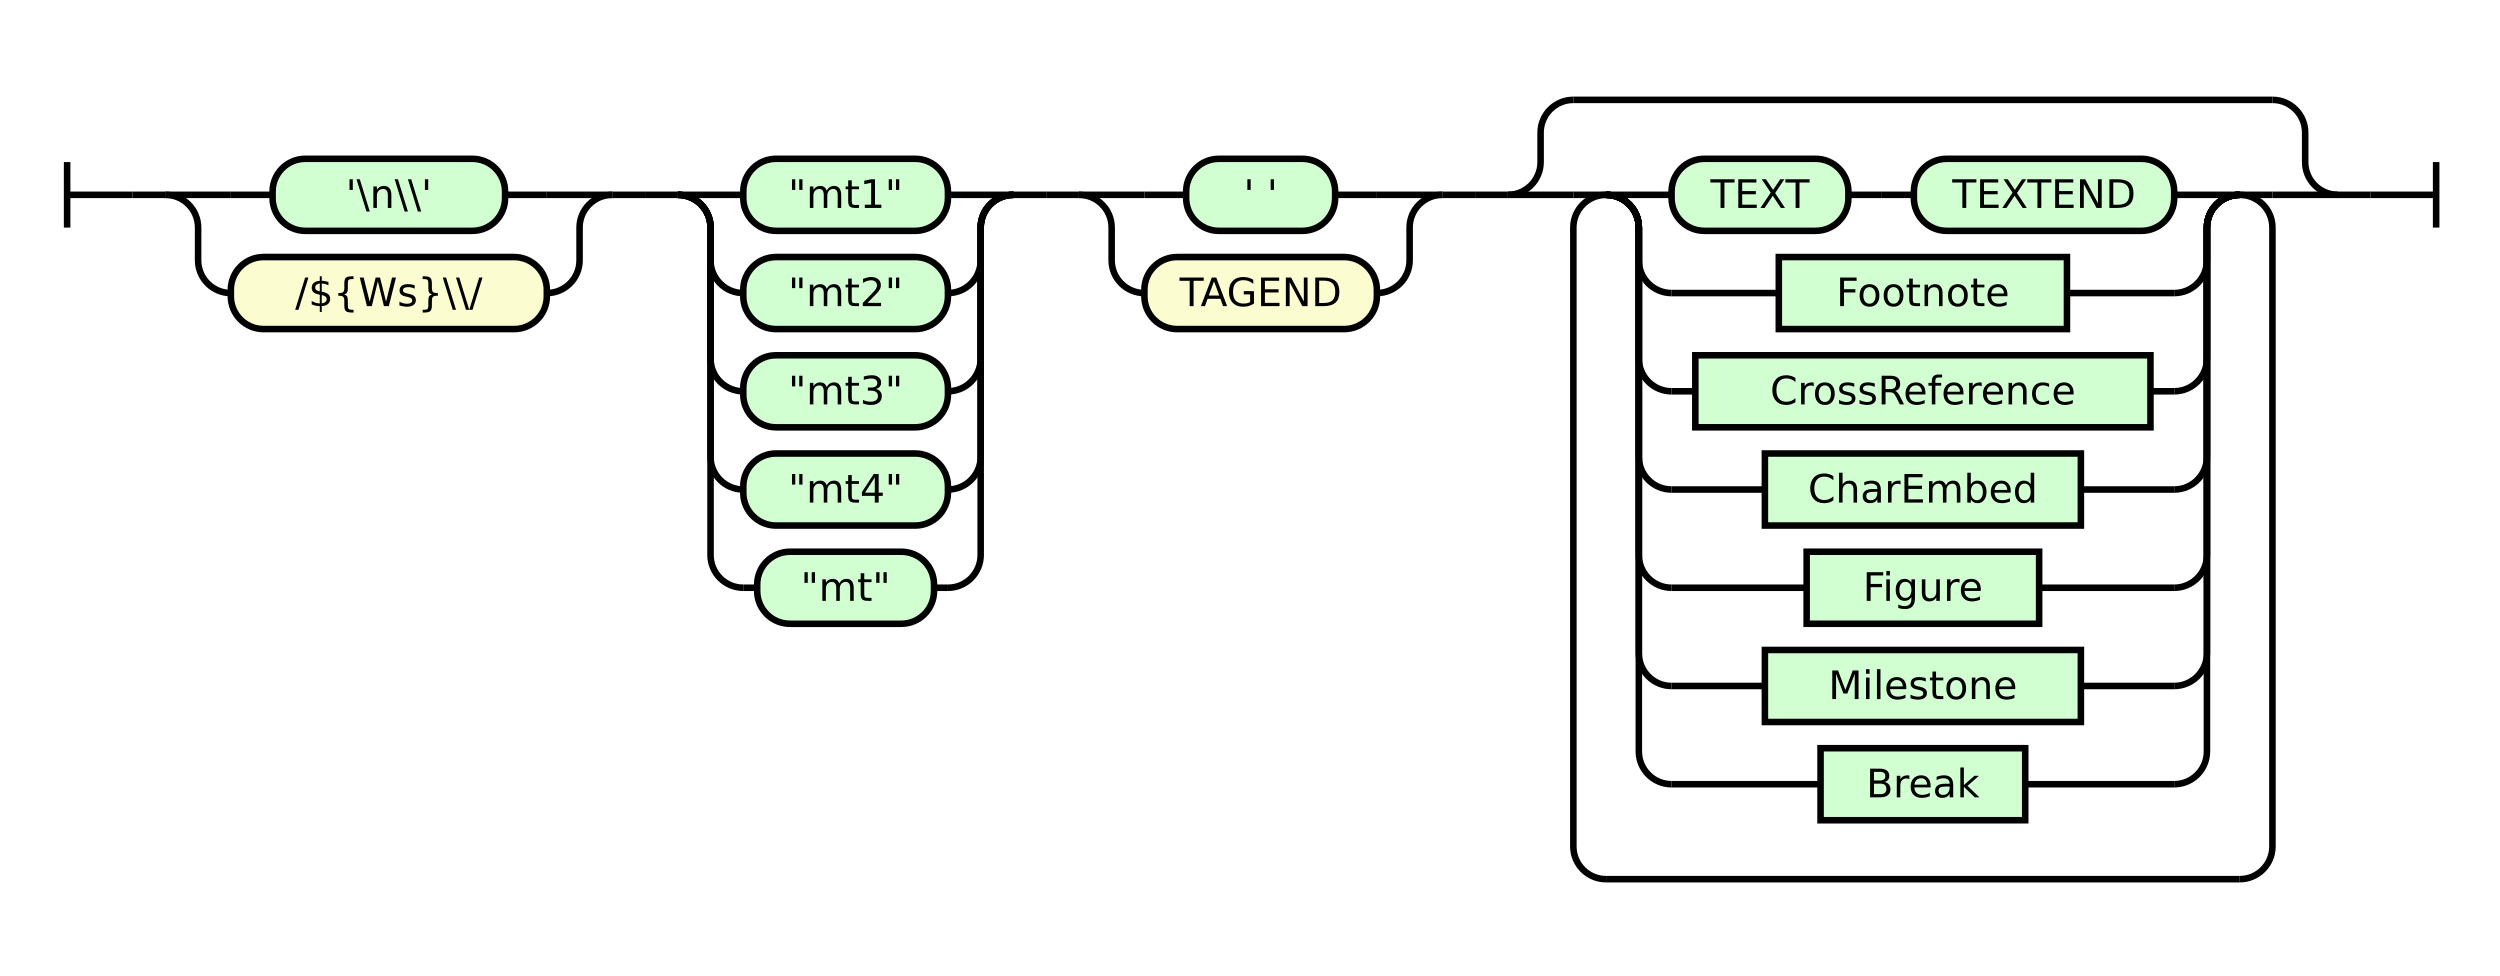
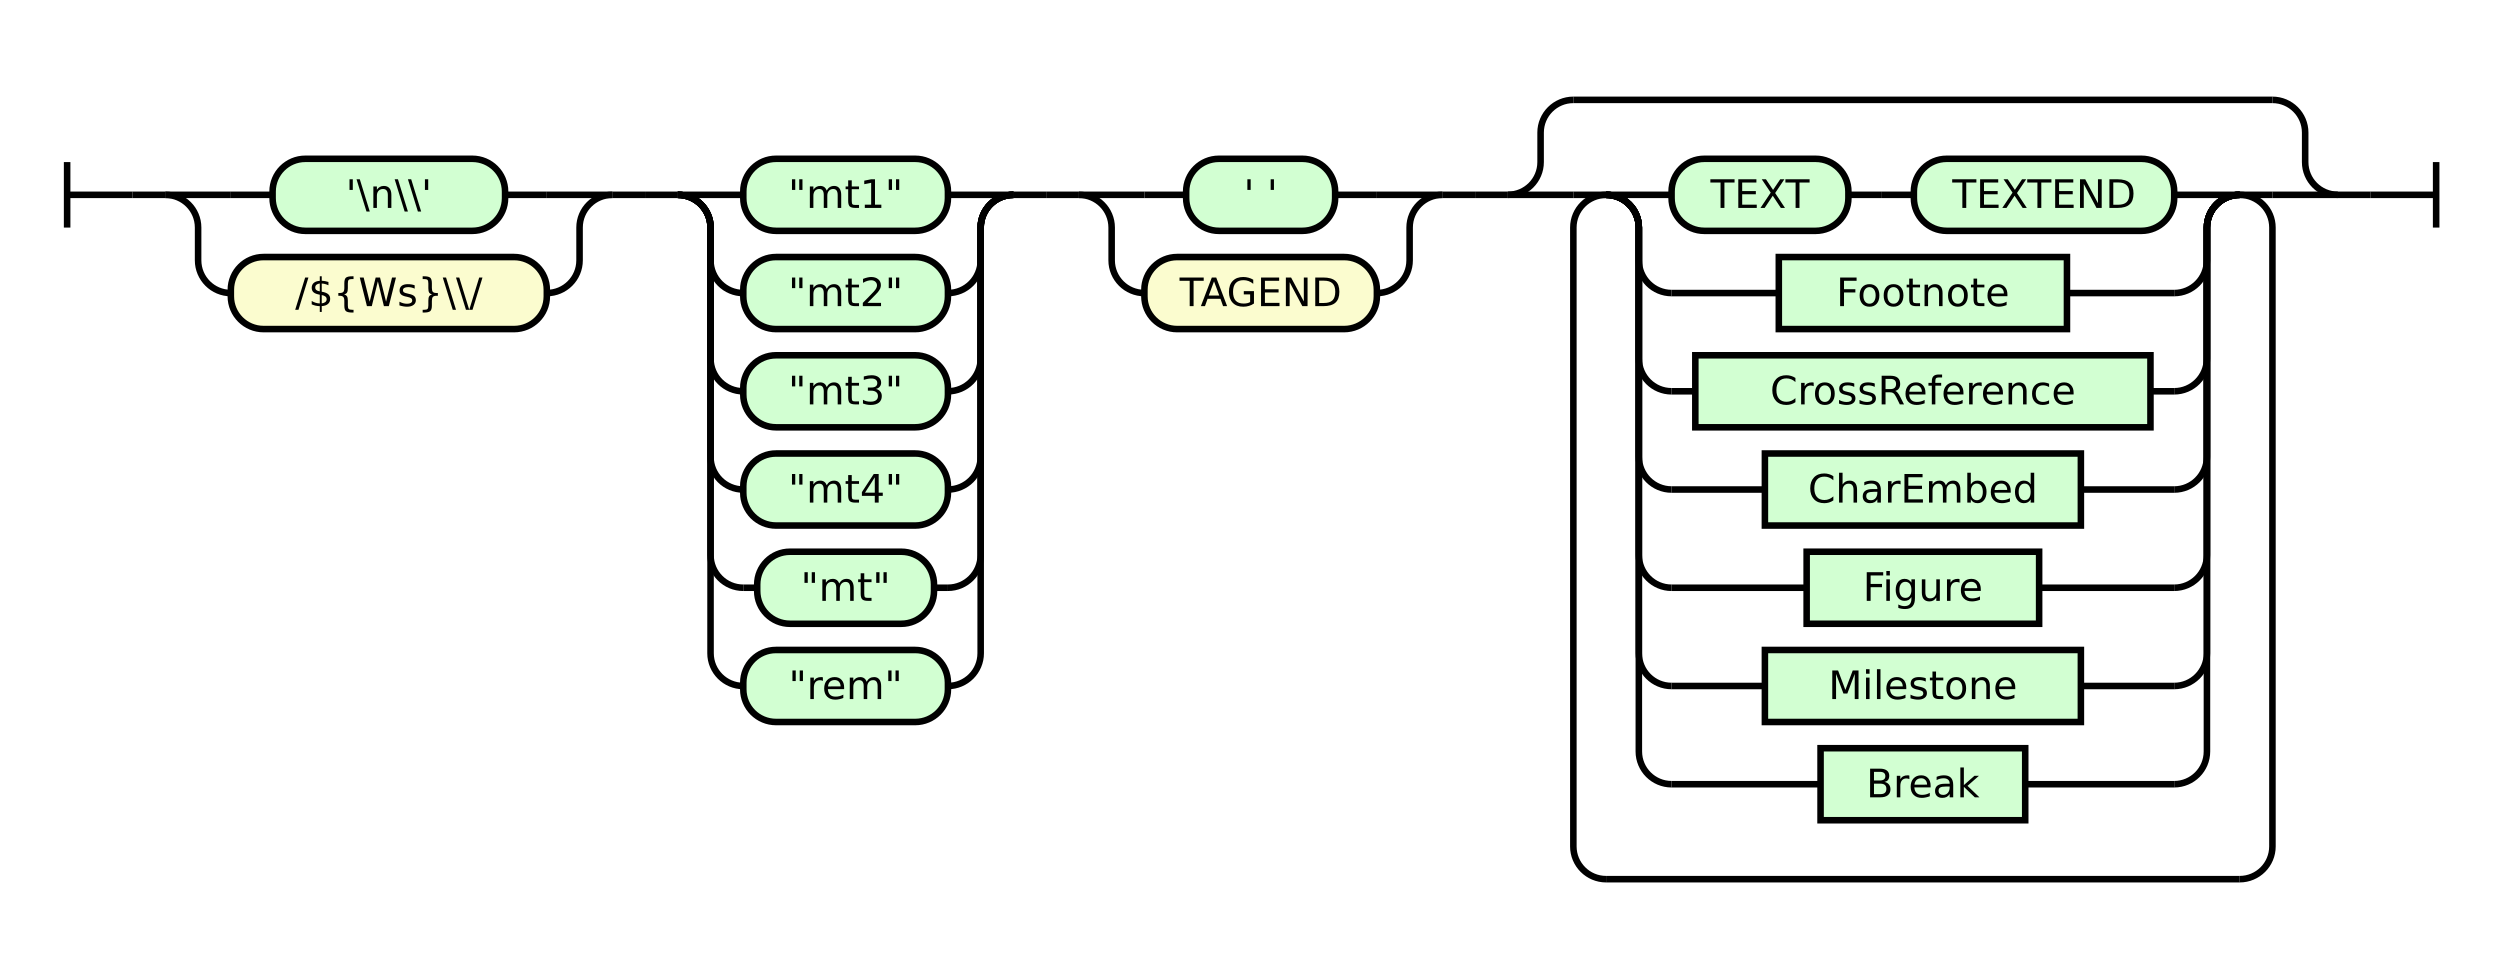
<svg xmlns="http://www.w3.org/2000/svg" class="railroad-diagram" height="298" viewBox="0 0 763.5 298" width="763.5">
  <g transform="translate(.5 .5)">
    <style>/*  */

    svg.railroad-diagram {
        background-color: hsl(30,20%,95%);
    }
    svg.railroad-diagram path {
        stroke-width: 2;
        stroke: black;
        fill: none;
    }
    svg.railroad-diagram text {
        font-size: 12px;
        text-anchor: middle;
        font-family: DejaVu Sans;
    }
    svg.railroad-diagram text.label {
        text-anchor:start;
    }
    svg.railroad-diagram text.comment {
        font-family: DejaVu Sans;
        font-size: 14px;
    }
    svg.railroad-diagram rect{
        stroke-width: 2;
        stroke: black;
        fill: rgb(210, 255, 210);
    }
    svg.railroad-diagram rect.group-box {
        stroke: gray;
        stroke-dasharray: 10 5;
        fill: none;
    }
    .terminal {
        font-family: DejaVu Sans;
    }
    svg.railroad-diagram g.altterminal rect {
        fill: rgb(251, 252, 207)
    }

/*  */
</style>
    <g>
      <path d="M 20 49 v 20 m 0 -10 h 20" />
    </g>
    <path d="M 40 59 h 10" />
    <g>
      <path d="M 50 59 h 0.0" />
      <path d="M 713.5 59 h 0.0" />
      <g>
        <path d="M 50.0 59 h 0.0" />
        <path d="M 186.5 59 h 0.0" />
        <path d="M 50.0 59 h 20" />
        <g class="terminal ">
          <path d="M 70.0 59 h 12.75" />
          <path d="M 153.75 59 h 12.75" />
          <rect height="22" rx="10" ry="10" width="71.0" x="82.75" y="48" />
          <text x="118.25" y="63">'\n\\'</text>
        </g>
        <path d="M 166.5 59 h 20" />
        <path d="M 50.0 59 a 10 10 0 0 1 10 10 v 10 a 10 10 0 0 0 10 10" />
        <g class="terminal altterminal">
          <path d="M 70.0 89 h 0.0" />
          <path d="M 166.5 89 h 0.0" />
          <rect height="22" rx="10" ry="10" width="96.5" x="70.0" y="78" />
          <text x="118.25" y="93">/${Ws}\\/</text>
        </g>
        <path d="M 166.5 89 a 10 10 0 0 0 10 -10 v -10 a 10 10 0 0 1 10 -10" />
      </g>
      <path d="M 186.5 59 h 10" />
      <path d="M 196.5 59 h 10" />
      <g>
        <path d="M 206.5 59 h 0.0" />
        <path d="M 309.0 59 h 0.0" />
        <path d="M 206.5 59 h 20" />
        <g class="terminal ">
          <path d="M 226.5 59 h 0.0" />
          <path d="M 289.0 59 h 0.0" />
          <rect height="22" rx="10" ry="10" width="62.5" x="226.5" y="48" />
          <text x="257.75" y="63">"mt1"</text>
        </g>
        <path d="M 289.0 59 h 20" />
        <path d="M 206.5 59 a 10 10 0 0 1 10 10 v 10 a 10 10 0 0 0 10 10" />
        <g class="terminal ">
          <path d="M 226.5 89 h 0.0" />
          <path d="M 289.0 89 h 0.0" />
          <rect height="22" rx="10" ry="10" width="62.5" x="226.5" y="78" />
          <text x="257.75" y="93">"mt2"</text>
        </g>
        <path d="M 289.0 89 a 10 10 0 0 0 10 -10 v -10 a 10 10 0 0 1 10 -10" />
        <path d="M 206.5 59 a 10 10 0 0 1 10 10 v 40 a 10 10 0 0 0 10 10" />
        <g class="terminal ">
          <path d="M 226.5 119 h 0.0" />
          <path d="M 289.0 119 h 0.0" />
          <rect height="22" rx="10" ry="10" width="62.5" x="226.5" y="108" />
          <text x="257.75" y="123">"mt3"</text>
        </g>
        <path d="M 289.0 119 a 10 10 0 0 0 10 -10 v -40 a 10 10 0 0 1 10 -10" />
        <path d="M 206.5 59 a 10 10 0 0 1 10 10 v 70 a 10 10 0 0 0 10 10" />
        <g class="terminal ">
          <path d="M 226.5 149 h 0.0" />
          <path d="M 289.0 149 h 0.0" />
          <rect height="22" rx="10" ry="10" width="62.5" x="226.5" y="138" />
          <text x="257.75" y="153">"mt4"</text>
        </g>
        <path d="M 289.0 149 a 10 10 0 0 0 10 -10 v -70 a 10 10 0 0 1 10 -10" />
        <path d="M 206.5 59 a 10 10 0 0 1 10 10 v 100 a 10 10 0 0 0 10 10" />
        <g class="terminal ">
          <path d="M 226.5 179 h 4.25" />
          <path d="M 284.75 179 h 4.25" />
          <rect height="22" rx="10" ry="10" width="54.0" x="230.75" y="168" />
          <text x="257.75" y="183">"mt"</text>
        </g>
        <path d="M 289.0 179 a 10 10 0 0 0 10 -10 v -100 a 10 10 0 0 1 10 -10" />
+         <path d="M 206.5 59 a 10 10 0 0 1 10 10 v 130 a 10 10 0 0 0 10 10" />
+         <g class="terminal ">
+           <path d="M 226.5 209 h 0.0" />
+           <path d="M 289.0 209 h 0.0" />
+           <rect height="22" rx="10" ry="10" width="62.5" x="226.5" y="198" />
+           <text x="257.75" y="213">"rem"</text>
+         </g>
+         <path d="M 289.0 209 a 10 10 0 0 0 10 -10 v -130 a 10 10 0 0 1 10 -10" />
      </g>
      <path d="M 309.0 59 h 10" />
      <path d="M 319.0 59 h 10" />
      <g>
        <path d="M 329.0 59 h 0.0" />
        <path d="M 440.0 59 h 0.0" />
        <path d="M 329.0 59 h 20" />
        <g class="terminal ">
          <path d="M 349.0 59 h 12.75" />
          <path d="M 407.25 59 h 12.75" />
          <rect height="22" rx="10" ry="10" width="45.5" x="361.75" y="48" />
          <text x="384.5" y="63">' '</text>
        </g>
        <path d="M 420.0 59 h 20" />
        <path d="M 329.0 59 a 10 10 0 0 1 10 10 v 10 a 10 10 0 0 0 10 10" />
        <g class="terminal altterminal">
          <path d="M 349.0 89 h 0.0" />
          <path d="M 420.0 89 h 0.0" />
          <rect height="22" rx="10" ry="10" width="71.0" x="349.0" y="78" />
          <text x="384.5" y="93">TAGEND</text>
        </g>
        <path d="M 420.0 89 a 10 10 0 0 0 10 -10 v -10 a 10 10 0 0 1 10 -10" />
      </g>
      <path d="M 440.0 59 h 10" />
      <path d="M 450.0 59 h 10" />
      <g>
        <path d="M 460.0 59 h 0.0" />
        <path d="M 713.5 59 h 0.0" />
        <path d="M 460.0 59 a 10 10 0 0 0 10 -10 v -9 a 10 10 0 0 1 10 -10" />
        <g>
          <path d="M 480.0 30 h 213.5" />
        </g>
        <path d="M 693.5 30 a 10 10 0 0 1 10 10 v 9 a 10 10 0 0 0 10 10" />
        <path d="M 460.0 59 h 20" />
        <g>
          <path d="M 480.0 59 h 0.0" />
          <path d="M 693.5 59 h 0.0" />
          <path d="M 480.0 59 h 10" />
          <g>
            <path d="M 490.0 59 h 0.0" />
            <path d="M 683.5 59 h 0.0" />
            <path d="M 490.0 59 h 20" />
            <g>
              <path d="M 510.0 59 h 0.0" />
              <path d="M 663.5 59 h 0.0" />
              <g class="terminal ">
                <path d="M 510.0 59 h 0.0" />
                <path d="M 564.0 59 h 0.0" />
                <rect height="22" rx="10" ry="10" width="54.0" x="510.0" y="48" />
                <text x="537.0" y="63">TEXT</text>
              </g>
              <path d="M 564.0 59 h 10" />
              <path d="M 574.0 59 h 10" />
              <g class="terminal ">
                <path d="M 584.0 59 h 0.0" />
                <path d="M 663.5 59 h 0.0" />
                <rect height="22" rx="10" ry="10" width="79.5" x="584.0" y="48" />
                <text x="623.75" y="63">TEXTEND</text>
              </g>
            </g>
            <path d="M 663.5 59 h 20" />
            <path d="M 490.0 59 a 10 10 0 0 1 10 10 v 10 a 10 10 0 0 0 10 10" />
            <g class="non-terminal ">
              <path d="M 510.0 89 h 32.75" />
              <path d="M 630.75 89 h 32.75" />
              <rect height="22" width="88.0" x="542.75" y="78" />
              <text x="586.75" y="93">Footnote</text>
            </g>
            <path d="M 663.5 89 a 10 10 0 0 0 10 -10 v -10 a 10 10 0 0 1 10 -10" />
            <path d="M 490.0 59 a 10 10 0 0 1 10 10 v 40 a 10 10 0 0 0 10 10" />
            <g class="non-terminal ">
              <path d="M 510.0 119 h 7.25" />
              <path d="M 656.25 119 h 7.25" />
              <rect height="22" width="139.0" x="517.25" y="108" />
              <text x="586.75" y="123">CrossReference</text>
            </g>
            <path d="M 663.5 119 a 10 10 0 0 0 10 -10 v -40 a 10 10 0 0 1 10 -10" />
            <path d="M 490.0 59 a 10 10 0 0 1 10 10 v 70 a 10 10 0 0 0 10 10" />
            <g class="non-terminal ">
              <path d="M 510.0 149 h 28.5" />
              <path d="M 635.0 149 h 28.5" />
              <rect height="22" width="96.5" x="538.5" y="138" />
              <text x="586.75" y="153">CharEmbed</text>
            </g>
            <path d="M 663.5 149 a 10 10 0 0 0 10 -10 v -70 a 10 10 0 0 1 10 -10" />
            <path d="M 490.0 59 a 10 10 0 0 1 10 10 v 100 a 10 10 0 0 0 10 10" />
            <g class="non-terminal ">
              <path d="M 510.0 179 h 41.25" />
              <path d="M 622.25 179 h 41.25" />
              <rect height="22" width="71.0" x="551.25" y="168" />
              <text x="586.75" y="183">Figure</text>
            </g>
            <path d="M 663.5 179 a 10 10 0 0 0 10 -10 v -100 a 10 10 0 0 1 10 -10" />
            <path d="M 490.0 59 a 10 10 0 0 1 10 10 v 130 a 10 10 0 0 0 10 10" />
            <g class="non-terminal ">
              <path d="M 510.0 209 h 28.5" />
              <path d="M 635.0 209 h 28.5" />
              <rect height="22" width="96.5" x="538.5" y="198" />
              <text x="586.75" y="213">Milestone</text>
            </g>
            <path d="M 663.5 209 a 10 10 0 0 0 10 -10 v -130 a 10 10 0 0 1 10 -10" />
            <path d="M 490.0 59 a 10 10 0 0 1 10 10 v 160 a 10 10 0 0 0 10 10" />
            <g class="non-terminal ">
              <path d="M 510.0 239 h 45.5" />
              <path d="M 618.0 239 h 45.5" />
              <rect height="22" width="62.5" x="555.5" y="228" />
              <text x="586.75" y="243">Break</text>
            </g>
            <path d="M 663.5 239 a 10 10 0 0 0 10 -10 v -160 a 10 10 0 0 1 10 -10" />
          </g>
          <path d="M 683.5 59 h 10" />
          <path d="M 490.0 59 a 10 10 0 0 0 -10 10 v 189 a 10 10 0 0 0 10 10" />
          <g>
            <path d="M 490.0 268 h 193.5" />
          </g>
          <path d="M 683.5 268 a 10 10 0 0 0 10 -10 v -189 a 10 10 0 0 0 -10 -10" />
        </g>
        <path d="M 693.5 59 h 20" />
      </g>
    </g>
    <path d="M 713.5 59 h 10" />
    <path d="M 723.5 59 h 20 m 0 -10 v 20" />
  </g>
</svg>
